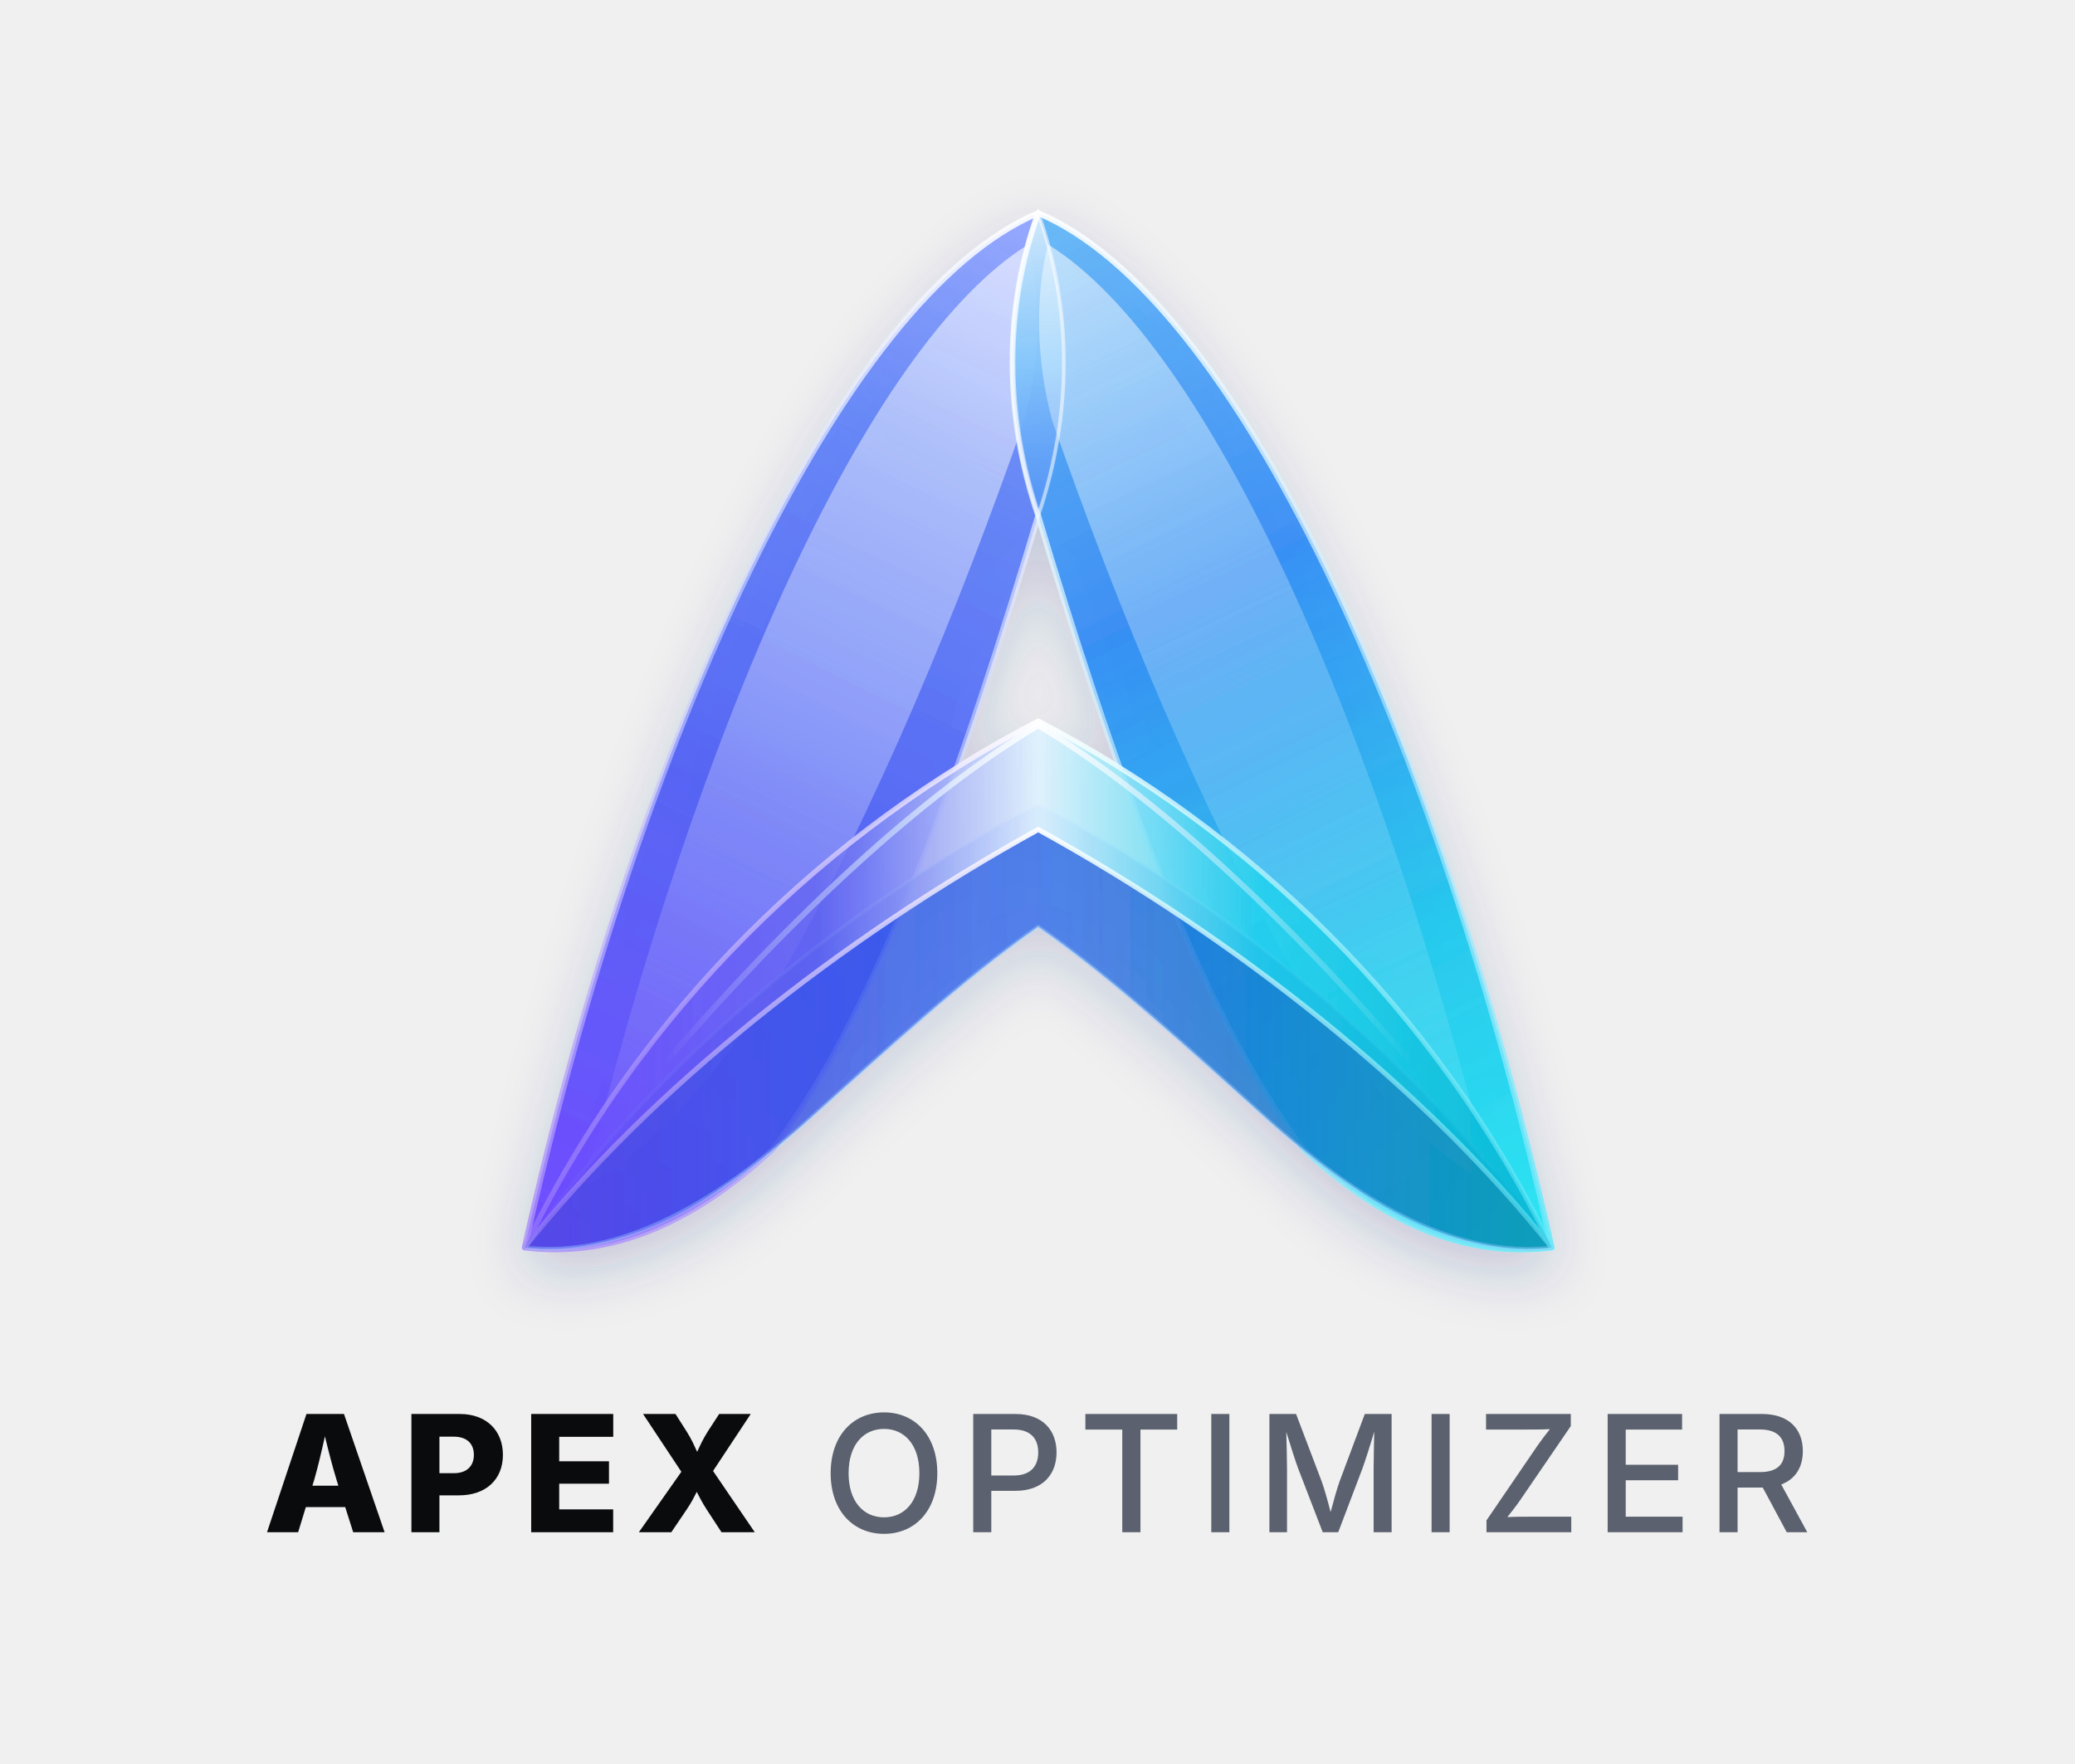
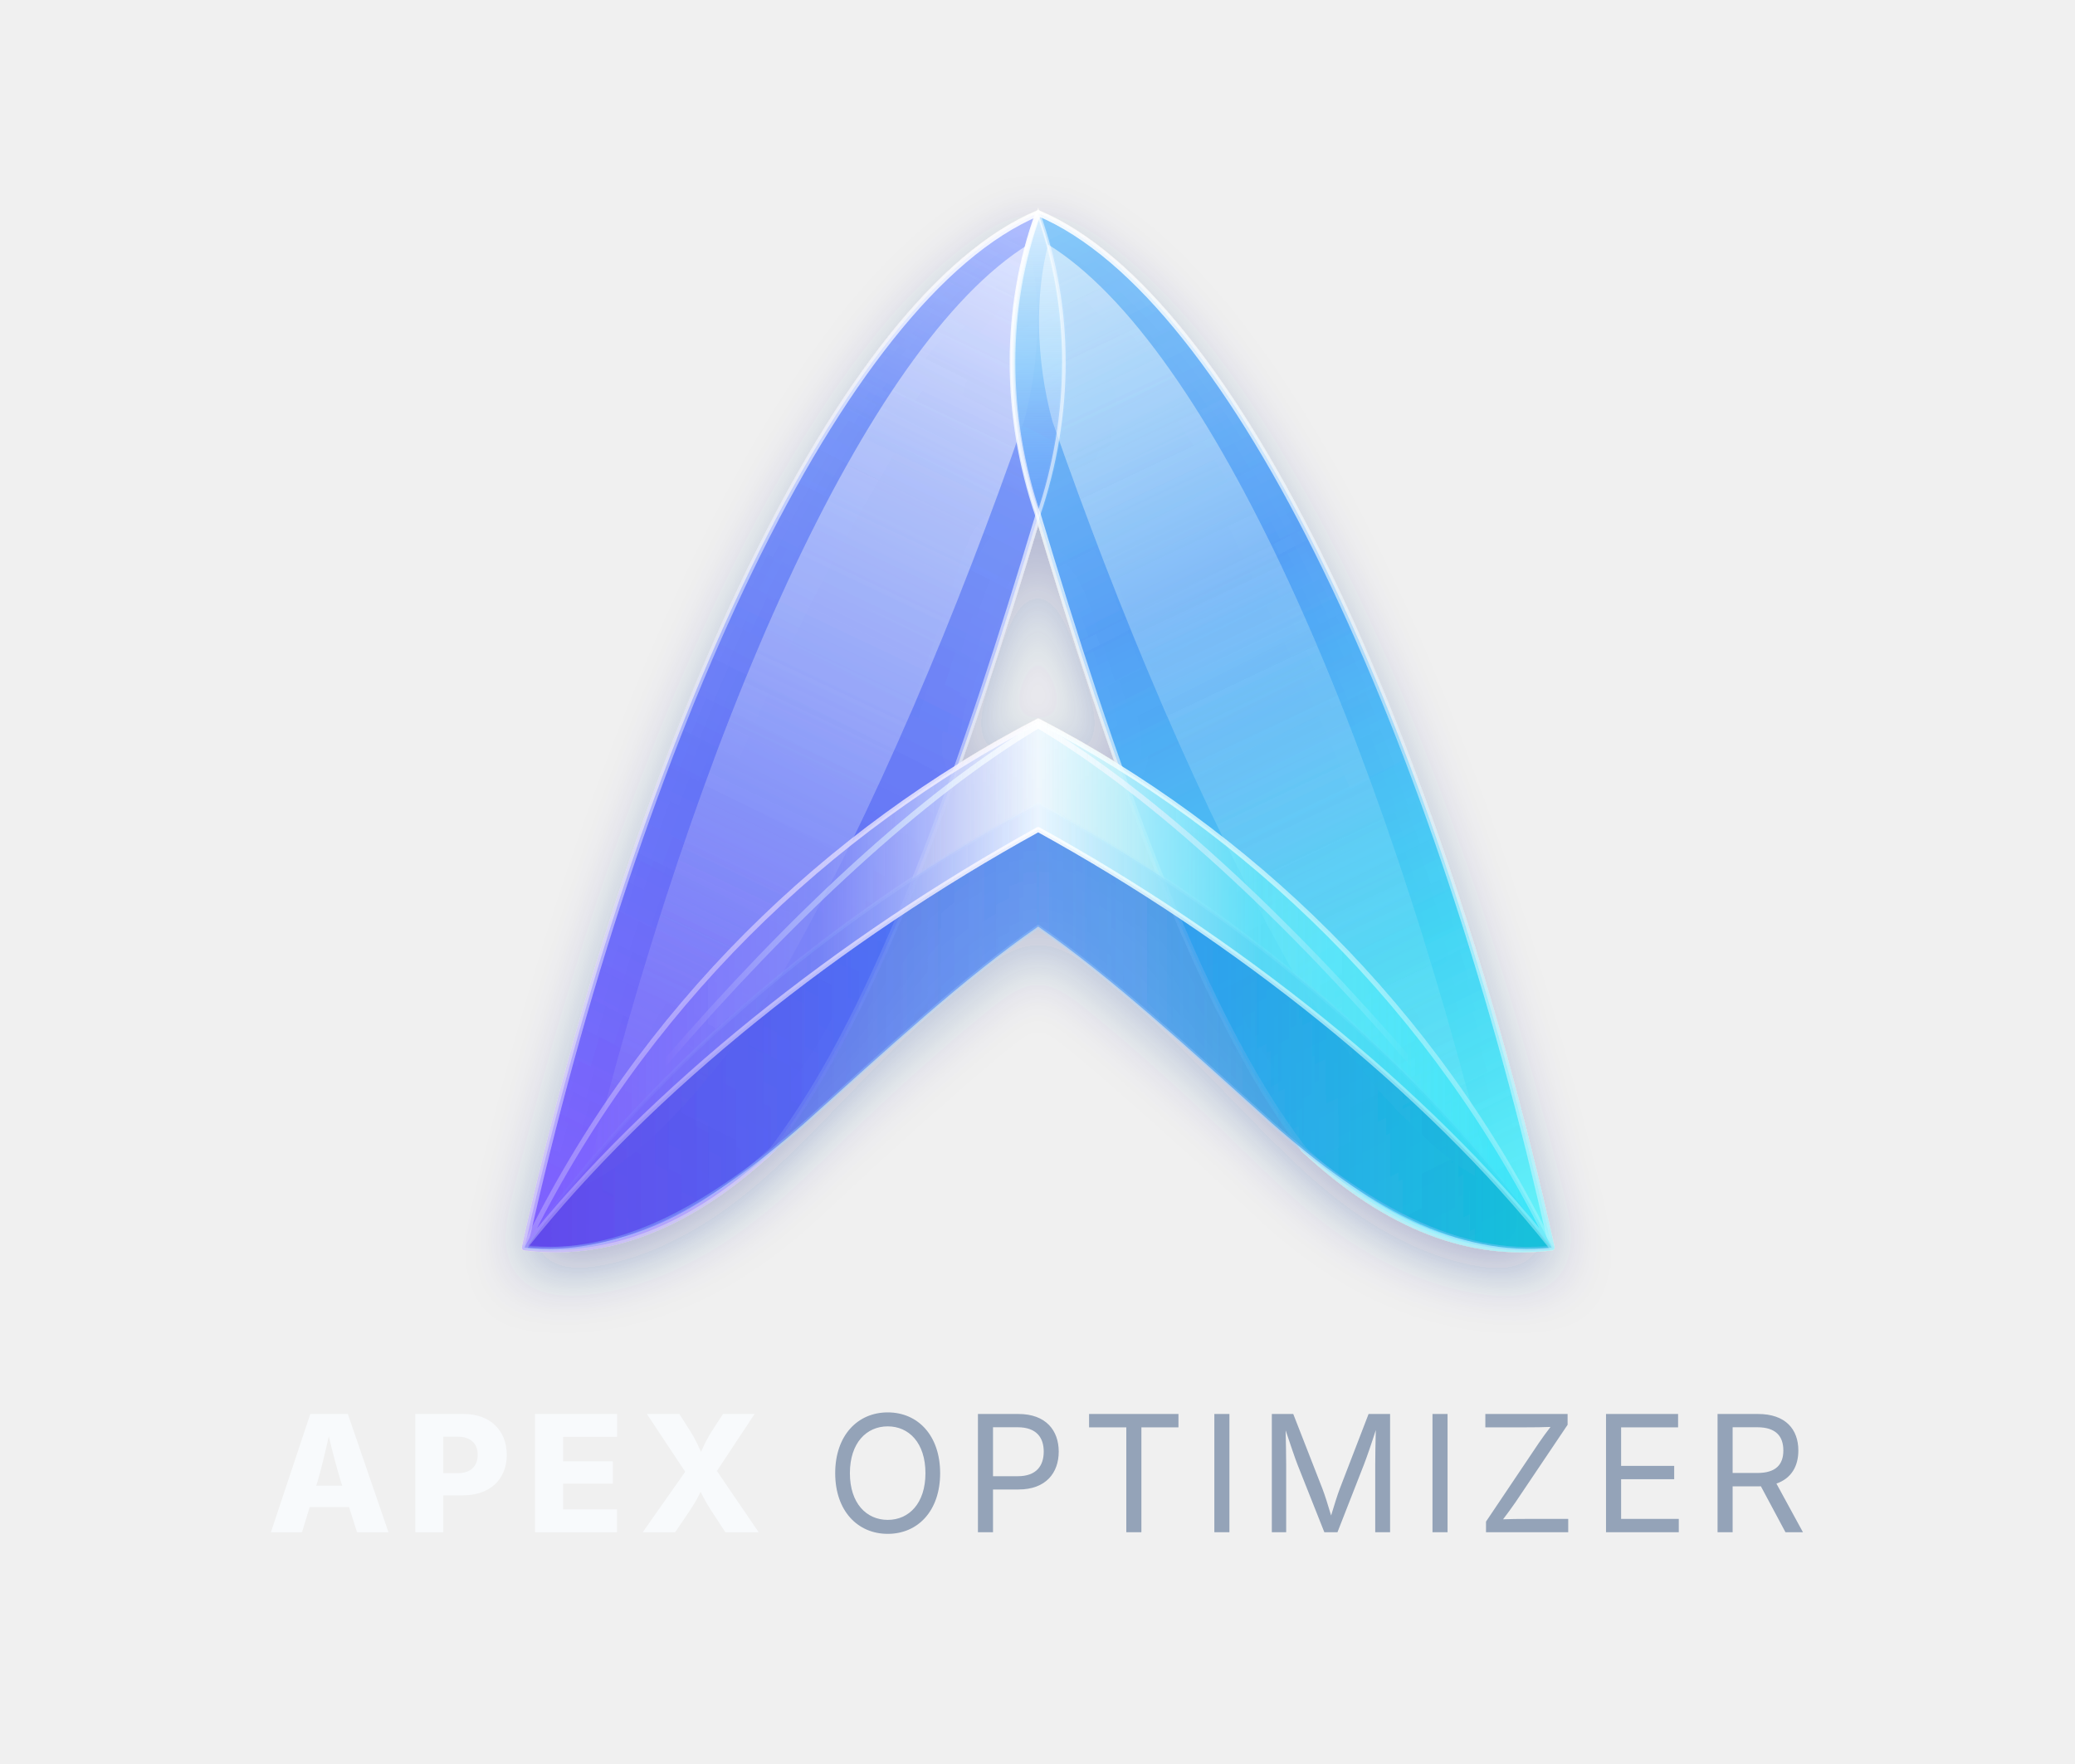
<svg xmlns="http://www.w3.org/2000/svg" viewBox="0 0 1200 1020" width="1200" height="1020" fill="none">
  <defs>
    <filter id="softGlow" x="-15%" y="-15%" width="130%" height="130%">
-       <feDropShadow dx="0" dy="14" stdDeviation="20" flood-color="#1E3A8A" flood-opacity="0.22" />
+       <feDropShadow dx="0" dy="14" stdDeviation="20" flood-color="#1E3A8A" flood-opacity="0.32" />
    </filter>
    <linearGradient id="leftWingGrad" x1="170" y1="840" x2="520" y2="150" gradientUnits="userSpaceOnUse">
-       <stop offset="0%" stop-color="#6D4AFF" stop-opacity="0.98" />
-       <stop offset="42%" stop-color="#4F5FF5" stop-opacity="0.94" />
-       <stop offset="78%" stop-color="#5B7FF8" stop-opacity="0.90" />
-       <stop offset="100%" stop-color="#8FA4FF" stop-opacity="0.94" />
+       <stop offset="0%" stop-color="#7C5CFF" stop-opacity="0.96" />
+       <stop offset="42%" stop-color="#5B6CF9" stop-opacity="0.90" />
+       <stop offset="78%" stop-color="#6B8DFB" stop-opacity="0.86" />
+       <stop offset="100%" stop-color="#A8B8FF" stop-opacity="0.92" />
    </linearGradient>
    <linearGradient id="leftHighlightGrad" x1="210" y1="780" x2="500" y2="170" gradientUnits="userSpaceOnUse">
-       <stop offset="0%" stop-color="#C4B5FD" stop-opacity="0.10" />
-       <stop offset="45%" stop-color="#E0E7FF" stop-opacity="0.34" />
-       <stop offset="100%" stop-color="#FFFFFF" stop-opacity="0.60" />
+       <stop offset="0%" stop-color="#C4B5FD" stop-opacity="0.08" />
+       <stop offset="45%" stop-color="#E0E7FF" stop-opacity="0.32" />
+       <stop offset="100%" stop-color="#FFFFFF" stop-opacity="0.58" />
    </linearGradient>
    <linearGradient id="rightWingGrad" x1="504" y1="150" x2="855" y2="845" gradientUnits="userSpaceOnUse">
-       <stop offset="0%" stop-color="#5EB3F8" stop-opacity="0.92" />
-       <stop offset="35%" stop-color="#2D88F5" stop-opacity="0.90" />
-       <stop offset="72%" stop-color="#1EC8EE" stop-opacity="0.94" />
-       <stop offset="100%" stop-color="#2AE3F2" stop-opacity="0.98" />
+       <stop offset="0%" stop-color="#7CC4FA" stop-opacity="0.90" />
+       <stop offset="35%" stop-color="#489AF8" stop-opacity="0.88" />
+       <stop offset="72%" stop-color="#38D4F5" stop-opacity="0.92" />
+       <stop offset="100%" stop-color="#5FF2FA" stop-opacity="0.96" />
    </linearGradient>
    <linearGradient id="rightHighlightGrad" x1="525" y1="165" x2="825" y2="800" gradientUnits="userSpaceOnUse">
      <stop offset="0%" stop-color="#FFFFFF" stop-opacity="0.55" />
      <stop offset="50%" stop-color="#BAE6FD" stop-opacity="0.28" />
-       <stop offset="100%" stop-color="#A5F3FC" stop-opacity="0.12" />
+       <stop offset="100%" stop-color="#A5F3FC" stop-opacity="0.10" />
    </linearGradient>
    <linearGradient id="apexPetalGrad" x1="512" y1="130" x2="512" y2="345" gradientUnits="userSpaceOnUse">
      <stop offset="0%" stop-color="#FFFFFF" stop-opacity="0.72" />
      <stop offset="50%" stop-color="#BAE6FD" stop-opacity="0.45" />
-       <stop offset="100%" stop-color="#818CF8" stop-opacity="0.24" />
+       <stop offset="100%" stop-color="#818CF8" stop-opacity="0.22" />
    </linearGradient>
    <linearGradient id="upperArchGrad" x1="160" y1="780" x2="864" y2="780" gradientUnits="userSpaceOnUse">
-       <stop offset="0%" stop-color="#6D4AFF" stop-opacity="0.90" />
-       <stop offset="28%" stop-color="#6366F1" stop-opacity="0.78" />
-       <stop offset="50%" stop-color="#E0F2FE" stop-opacity="0.95" />
-       <stop offset="72%" stop-color="#22D3EE" stop-opacity="0.80" />
-       <stop offset="100%" stop-color="#06B6D4" stop-opacity="0.92" />
+       <stop offset="0%" stop-color="#7C5CFF" stop-opacity="0.88" />
+       <stop offset="28%" stop-color="#818CF8" stop-opacity="0.72" />
+       <stop offset="50%" stop-color="#F0F9FF" stop-opacity="0.95" />
+       <stop offset="72%" stop-color="#67E8F9" stop-opacity="0.75" />
+       <stop offset="100%" stop-color="#38E4F8" stop-opacity="0.90" />
    </linearGradient>
    <linearGradient id="lowerArchGrad" x1="170" y1="840" x2="854" y2="840" gradientUnits="userSpaceOnUse">
-       <stop offset="0%" stop-color="#4F46E5" stop-opacity="0.85" />
-       <stop offset="50%" stop-color="#2563EB" stop-opacity="0.74" />
-       <stop offset="100%" stop-color="#0891B2" stop-opacity="0.86" />
+       <stop offset="0%" stop-color="#5B46E8" stop-opacity="0.82" />
+       <stop offset="50%" stop-color="#3B82F6" stop-opacity="0.68" />
+       <stop offset="100%" stop-color="#06B6D4" stop-opacity="0.84" />
    </linearGradient>
    <linearGradient id="leftRim" x1="152" y1="855" x2="512" y2="130" gradientUnits="userSpaceOnUse">
-       <stop offset="0%" stop-color="#A78BFA" stop-opacity="0.80" />
-       <stop offset="55%" stop-color="#C7D2FE" stop-opacity="0.60" />
-       <stop offset="100%" stop-color="#FFFFFF" stop-opacity="0.92" />
+       <stop offset="0%" stop-color="#C4B5FD" stop-opacity="0.75" />
+       <stop offset="55%" stop-color="#E0E7FF" stop-opacity="0.55" />
+       <stop offset="100%" stop-color="#FFFFFF" stop-opacity="0.90" />
    </linearGradient>
    <linearGradient id="rightRim" x1="512" y1="130" x2="872" y2="855" gradientUnits="userSpaceOnUse">
-       <stop offset="0%" stop-color="#FFFFFF" stop-opacity="0.92" />
-       <stop offset="55%" stop-color="#BAE6FD" stop-opacity="0.62" />
-       <stop offset="100%" stop-color="#67E8F9" stop-opacity="0.88" />
+       <stop offset="0%" stop-color="#FFFFFF" stop-opacity="0.90" />
+       <stop offset="55%" stop-color="#E0F2FE" stop-opacity="0.58" />
+       <stop offset="100%" stop-color="#A5F3FC" stop-opacity="0.85" />
    </linearGradient>
    <linearGradient id="archRim" x1="160" y1="840" x2="864" y2="840" gradientUnits="userSpaceOnUse">
-       <stop offset="0%" stop-color="#A78BFA" stop-opacity="0.50" />
-       <stop offset="50%" stop-color="#FFFFFF" stop-opacity="0.94" />
-       <stop offset="100%" stop-color="#67E8F9" stop-opacity="0.55" />
+       <stop offset="0%" stop-color="#C4B5FD" stop-opacity="0.45" />
+       <stop offset="50%" stop-color="#FFFFFF" stop-opacity="0.92" />
+       <stop offset="100%" stop-color="#A5F3FC" stop-opacity="0.50" />
    </linearGradient>
    <linearGradient id="crestFade" x1="250" y1="706" x2="774" y2="706" gradientUnits="userSpaceOnUse">
      <stop offset="0%" stop-color="#FFFFFF" stop-opacity="0" />
      <stop offset="30%" stop-color="#E0F2FE" stop-opacity="0.55" />
-       <stop offset="50%" stop-color="#FFFFFF" stop-opacity="0.90" />
+       <stop offset="50%" stop-color="#FFFFFF" stop-opacity="0.88" />
      <stop offset="70%" stop-color="#E0F2FE" stop-opacity="0.55" />
      <stop offset="100%" stop-color="#FFFFFF" stop-opacity="0" />
    </linearGradient>
  </defs>
  <g transform="translate(178, 16) scale(0.825)" filter="url(#softGlow)">
    <path d="M 512 130 C 374 188, 232 496, 152 855 C 208 862, 266 842, 326 786 C 402 686, 462 508, 512 342 C 536 272, 536 196, 512 130 Z" fill="url(#leftWingGrad)" stroke="url(#leftRim)" stroke-width="4" stroke-linejoin="round" />
    <path d="M 505 152 C 392 222, 272 492, 194 812 C 242 786, 286 736, 332 664 C 398 548, 456 408, 502 276 C 514 232, 514 186, 505 152 Z" fill="url(#leftHighlightGrad)" />
    <path d="M 512 130 C 650 188, 792 496, 872 855 C 816 862, 758 842, 698 786 C 622 686, 562 508, 512 342 C 488 272, 488 196, 512 130 Z" fill="url(#rightWingGrad)" stroke="url(#rightRim)" stroke-width="4" stroke-linejoin="round" />
    <path d="M 519 152 C 632 222, 752 492, 830 812 C 782 786, 738 736, 692 664 C 626 548, 568 408, 522 276 C 510 232, 510 186, 519 152 Z" fill="url(#rightHighlightGrad)" />
    <path d="M 512 130 C 536 196, 536 272, 512 342 C 488 272, 488 196, 512 130 Z" fill="url(#apexPetalGrad)" stroke="#FFFFFF" stroke-opacity="0.55" stroke-width="2.5" />
-     <path d="M 152 855 C 246 720, 384 612, 512 544 C 640 612, 778 720, 872 855 C 806 862, 742 826, 676 768 C 618 716, 564 666, 512 630 C 460 666, 406 716, 348 768 C 282 826, 218 862, 152 855 Z" fill="url(#lowerArchGrad)" stroke="#93C5FD" stroke-opacity="0.40" stroke-width="2.5" stroke-linejoin="round" />
+     <path d="M 152 855 C 246 720, 384 612, 512 544 C 640 612, 778 720, 872 855 C 806 862, 742 826, 676 768 C 618 716, 564 666, 512 630 C 460 666, 406 716, 348 768 C 282 826, 218 862, 152 855 Z" fill="url(#lowerArchGrad)" stroke="#93C5FD" stroke-opacity="0.35" stroke-width="2.5" stroke-linejoin="round" />
    <path d="M 152 855 C 234 686, 366 562, 512 486 C 658 562, 790 686, 872 855 C 784 744, 650 638, 512 562 C 374 638, 240 744, 152 855 Z" fill="url(#upperArchGrad)" stroke="url(#archRim)" stroke-width="3.5" stroke-linejoin="round" />
    <path d="M 250 726 C 338 624, 430 538, 512 489 C 594 538, 686 624, 774 726" stroke="url(#crestFade)" stroke-width="4" stroke-linecap="round" stroke-linejoin="round" />
  </g>
-   <text x="600" y="886" text-anchor="middle" font-family="'Plus Jakarta Sans', 'Segoe UI', 'Inter', sans-serif" font-size="94" letter-spacing="8">
-     <tspan font-weight="800" fill="#0A0B0D">APEX</tspan>
-     <tspan font-weight="500" fill="#5B616E" dx="10">OPTIMIZER</tspan>
+   <text x="600" y="886" text-anchor="middle" font-family="'Segoe UI', 'Inter', 'DejaVu Sans', 'Liberation Sans', sans-serif" font-size="94" letter-spacing="8">
+     <tspan font-weight="800" fill="#F8FAFC">APEX</tspan>
+     <tspan font-weight="400" fill="#94A3B8" dx="10">OPTIMIZER</tspan>
  </text>
</svg>
